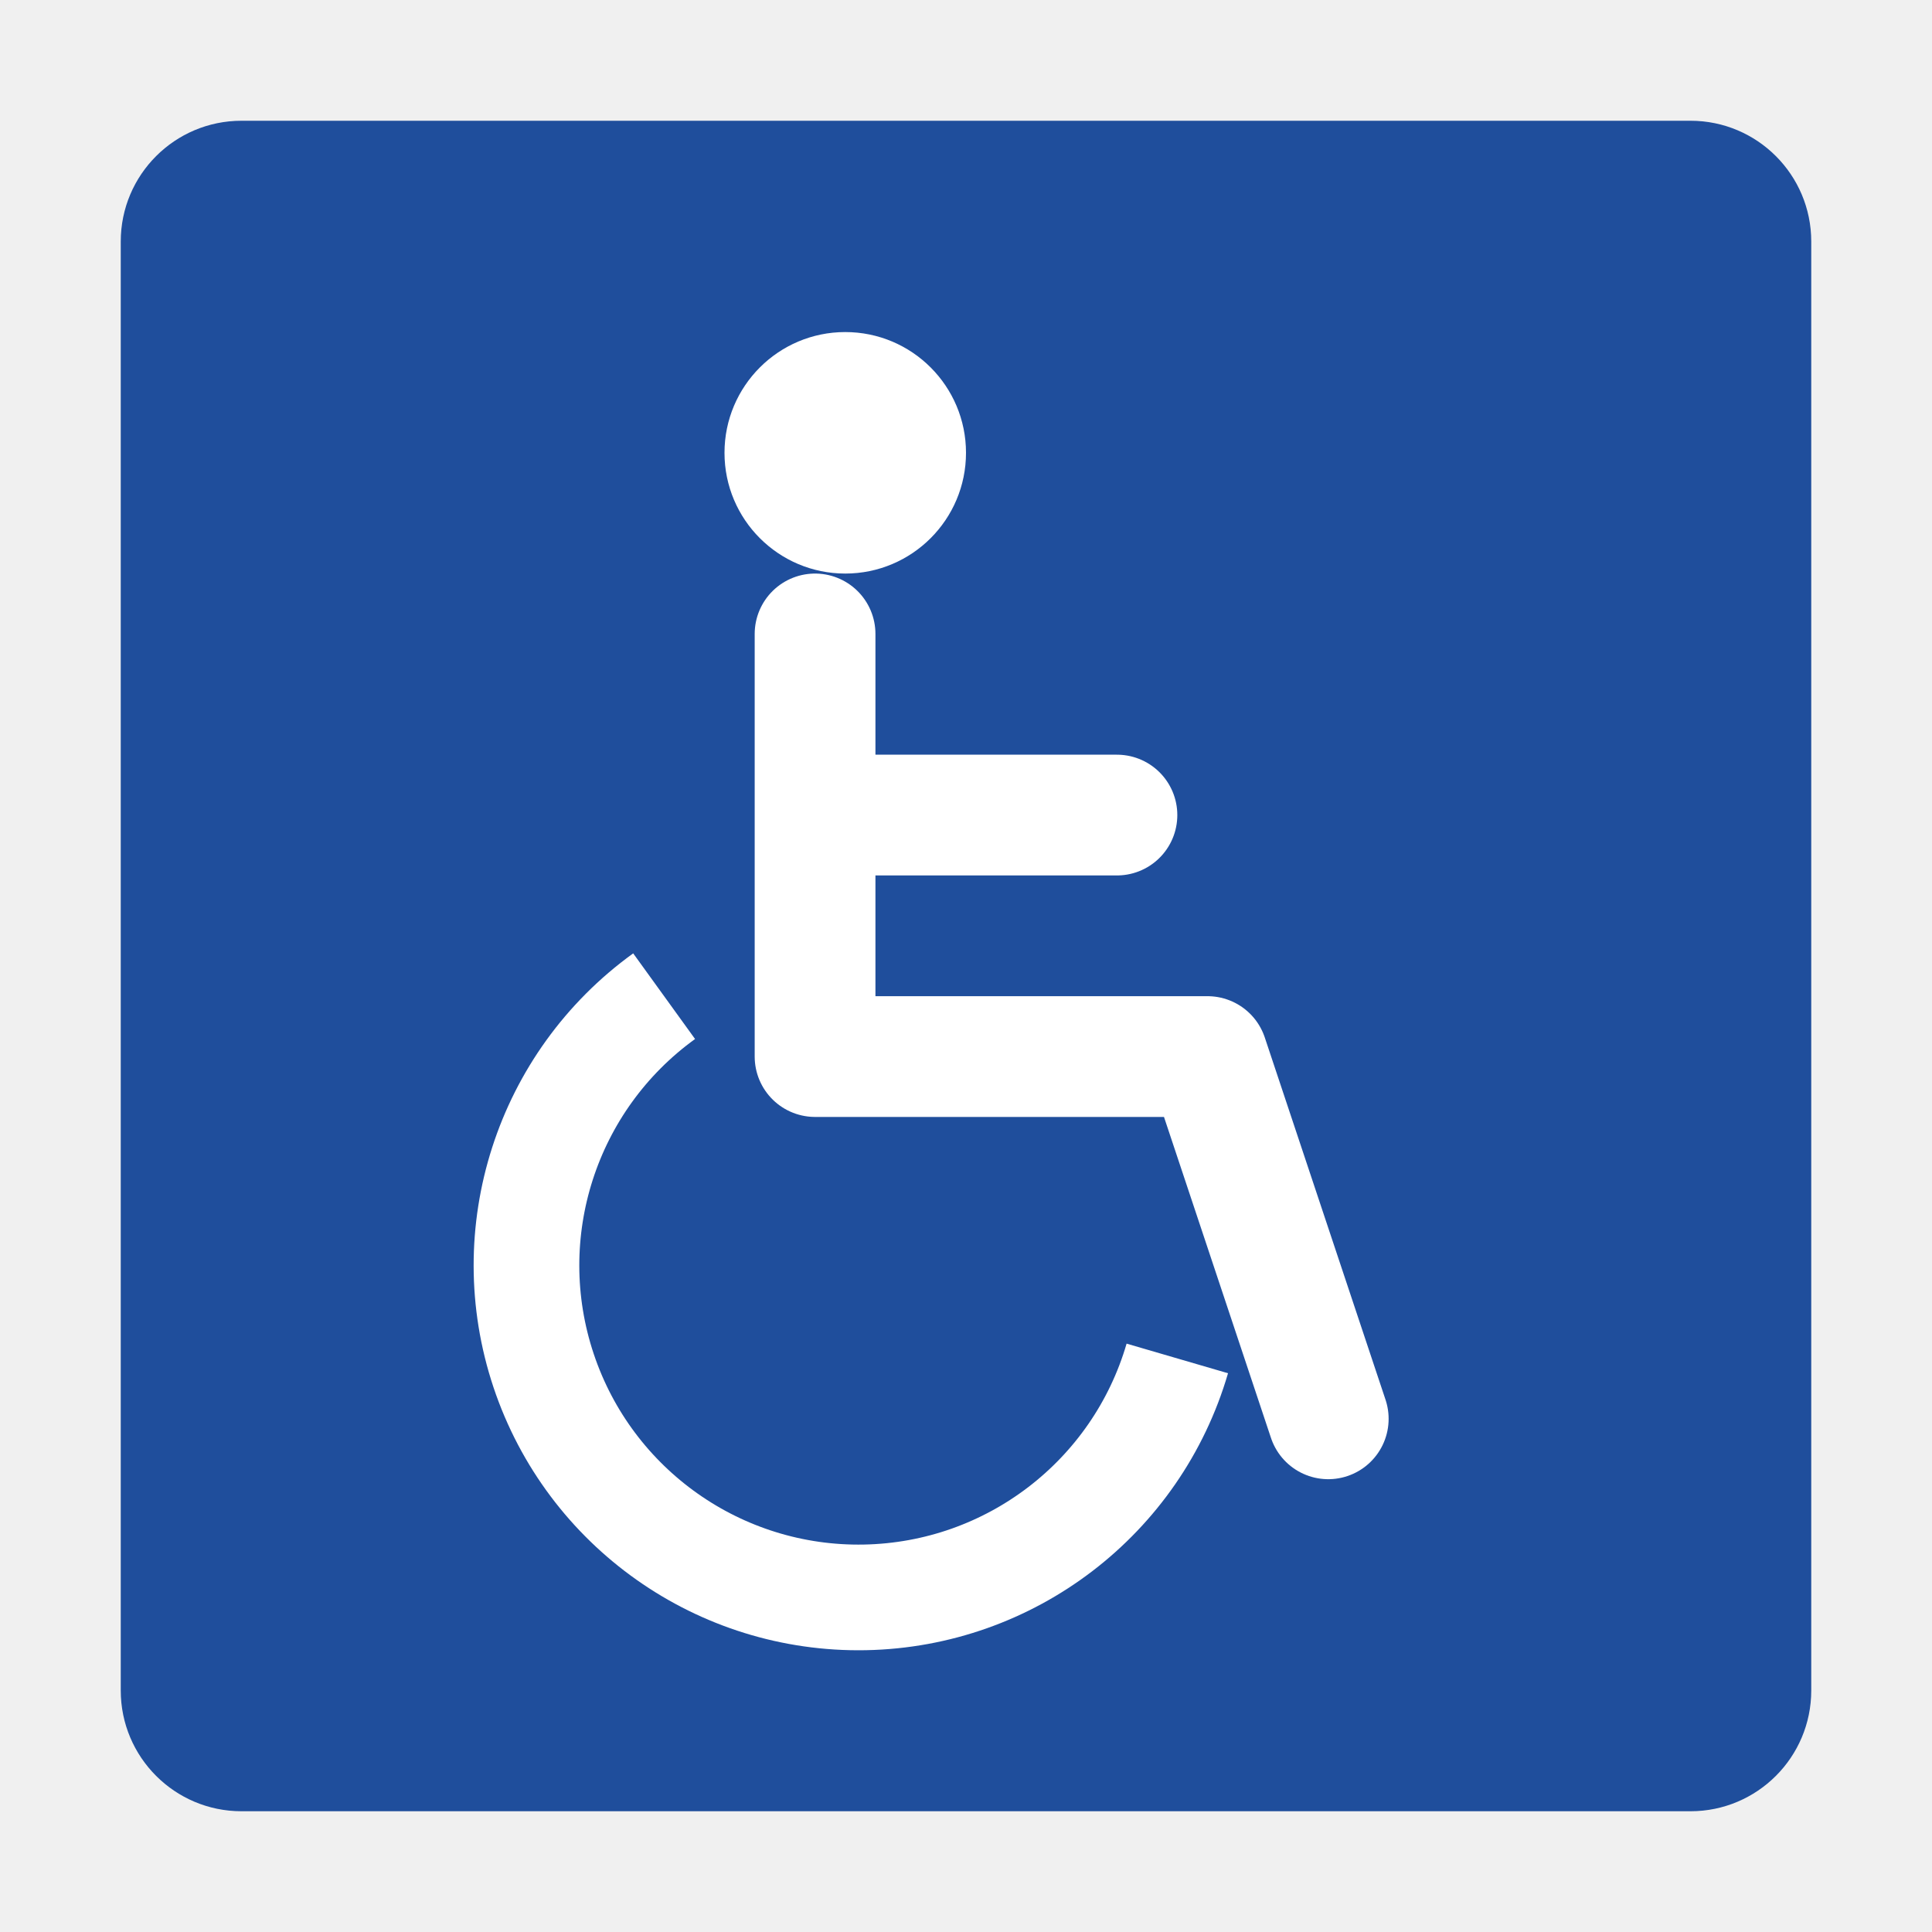
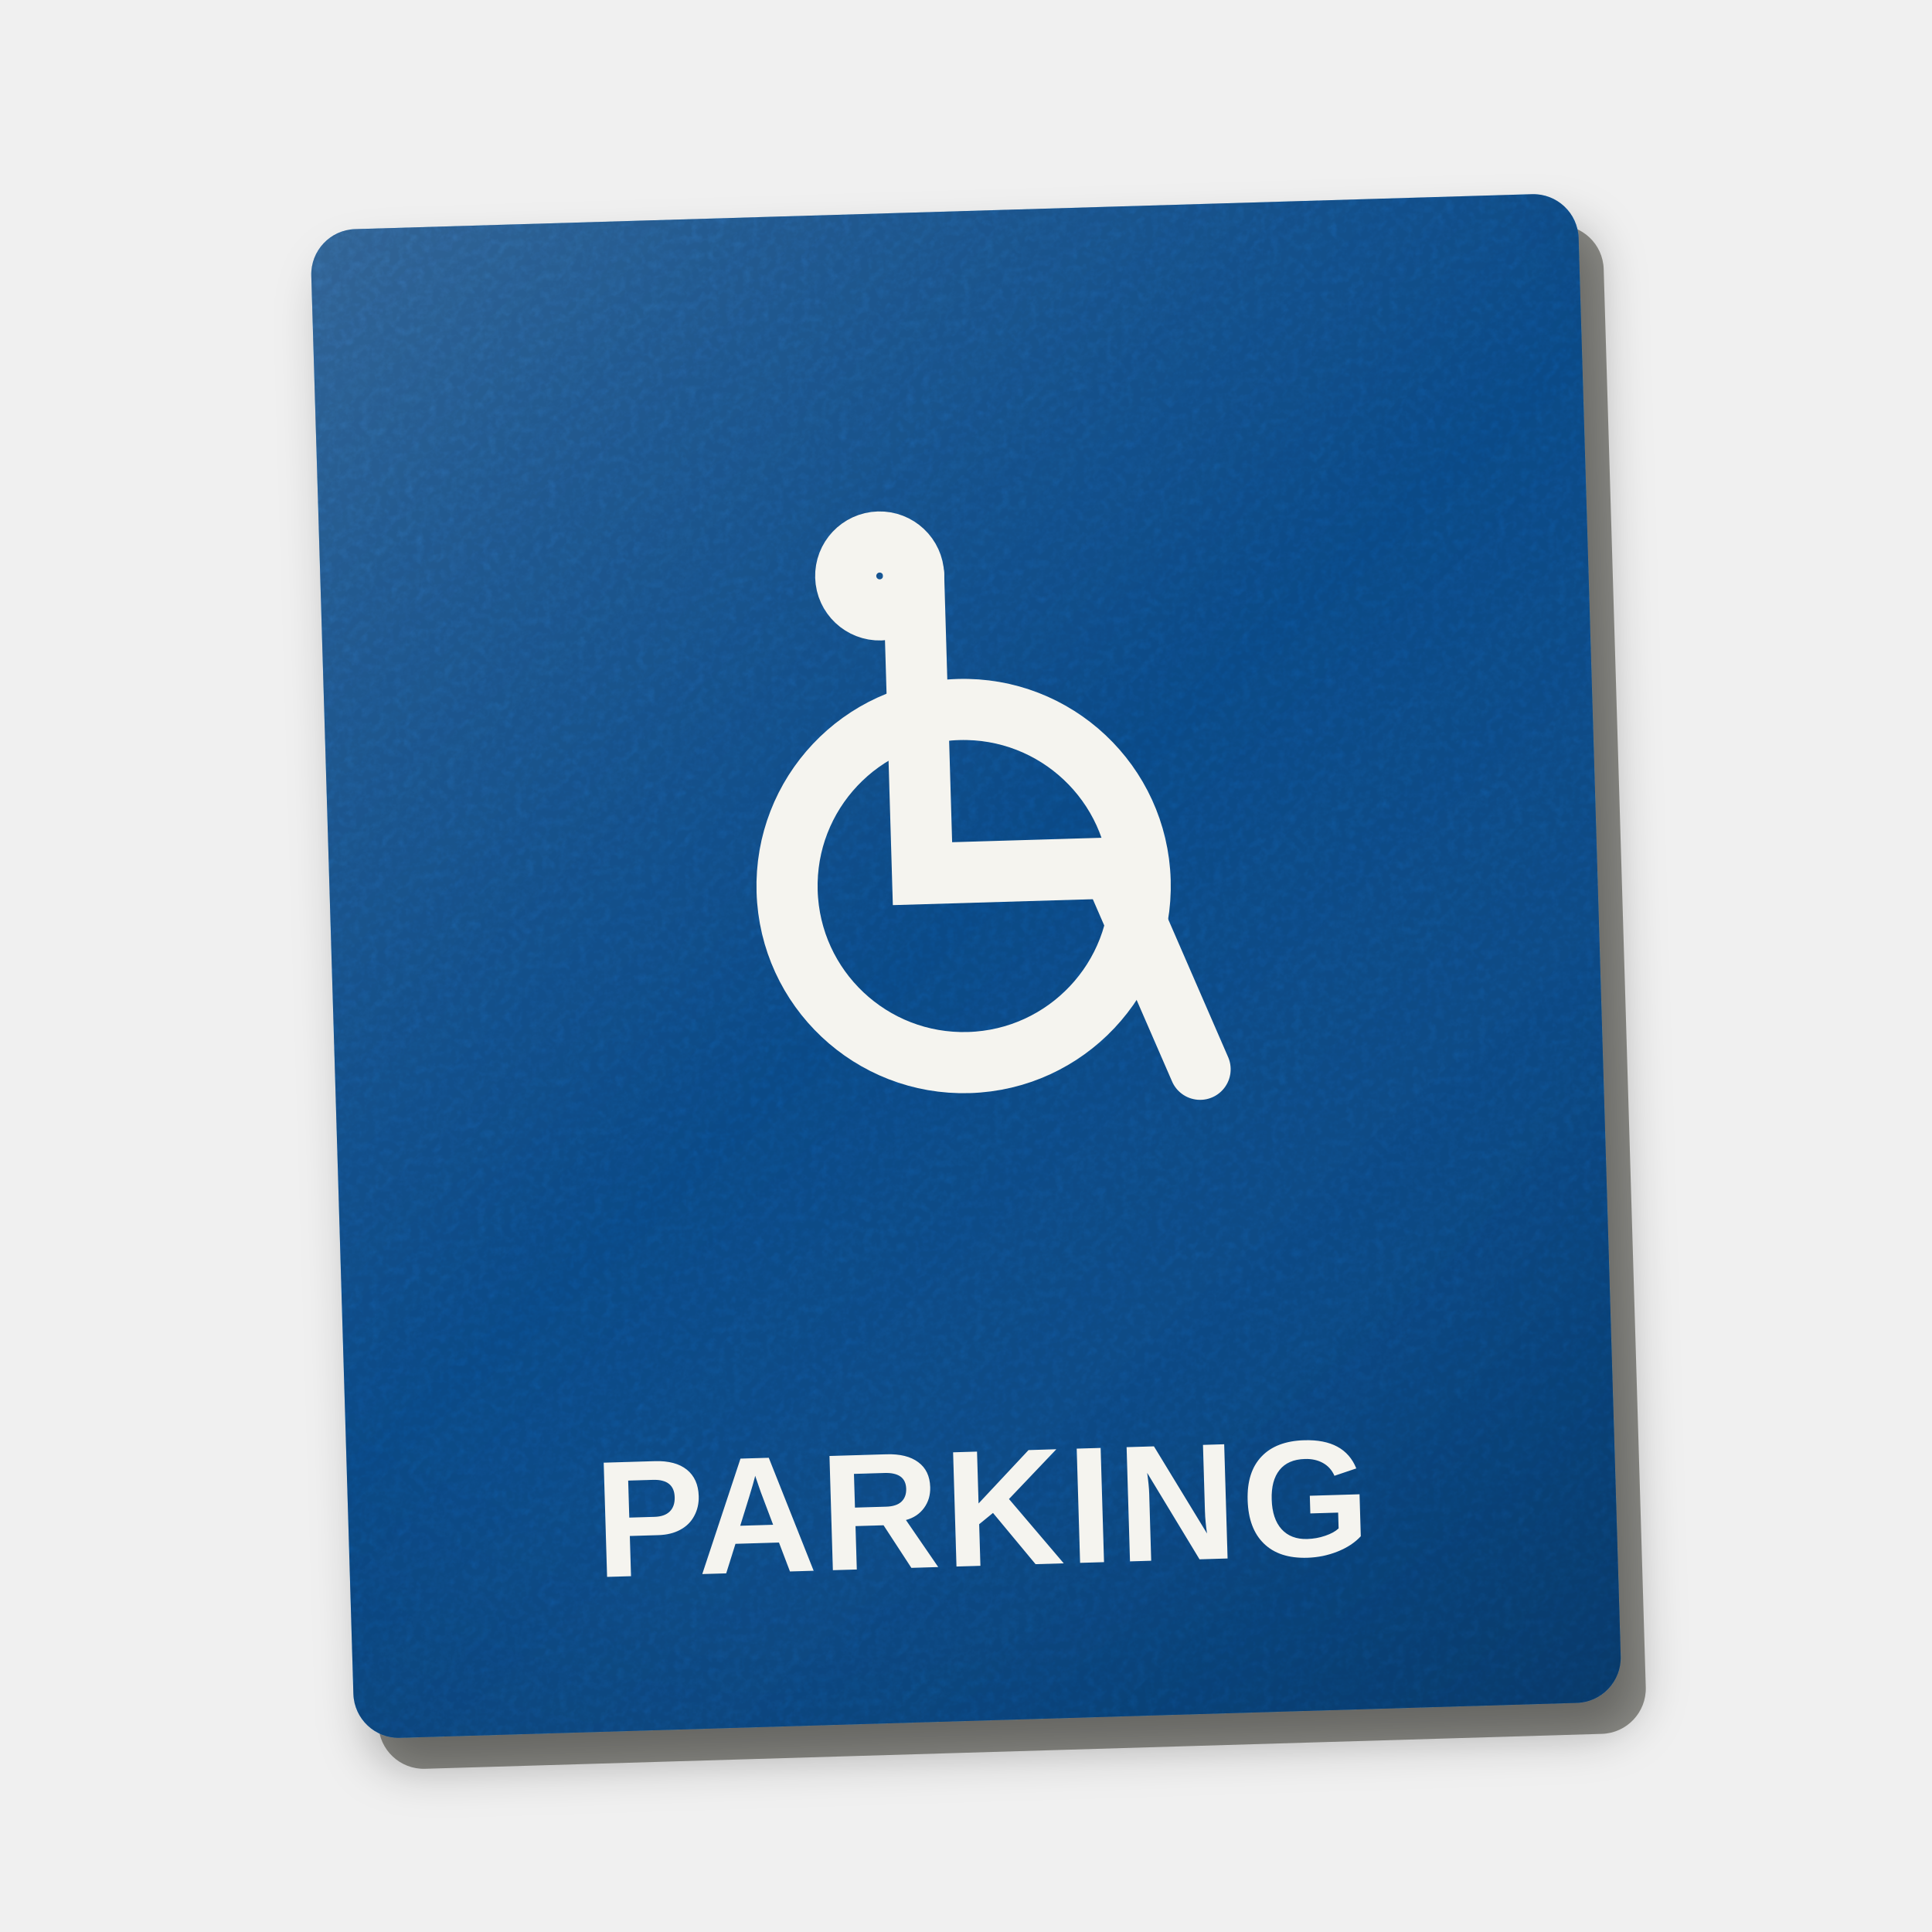
- <svg xmlns="http://www.w3.org/2000/svg" viewBox="0 0 128 128" width="256" height="256">
-   <rect x="8" y="8" width="112" height="112" rx="8" fill="#1F4E9C" />
-   <circle cx="56" cy="30" r="8" fill="#fff" />
-   <path d="M54 42 V70 H80 L88 94 M54 54 H74" fill="none" stroke="#fff" stroke-width="8" stroke-linecap="round" stroke-linejoin="round" />
-   <path d="M44 66 A22 22 0 1 0 78 90" fill="none" stroke="#fff" stroke-width="7" />
+ <svg xmlns="http://www.w3.org/2000/svg" viewBox="0 0 256 256" width="512" height="512">
+   <defs>
+     <linearGradient id="sheen" x1="0" y1="0" x2=".85" y2="1">
+       <stop offset="0" stop-color="#ffffff" stop-opacity=".30" />
+       <stop offset=".30" stop-color="#ffffff" stop-opacity=".10" />
+       <stop offset=".52" stop-color="#ffffff" stop-opacity="0" />
+       <stop offset=".80" stop-color="#000000" stop-opacity=".06" />
+       <stop offset="1" stop-color="#000000" stop-opacity=".16" />
+     </linearGradient>
+     <radialGradient id="vig" cx=".42" cy=".36" r=".78">
+       <stop offset=".55" stop-color="#000000" stop-opacity="0" />
+       <stop offset="1" stop-color="#000000" stop-opacity=".16" />
+     </radialGradient>
+     <filter id="grain" x="0" y="0" width="100%" height="100%">
+       <feTurbulence type="fractalNoise" baseFrequency=".9" numOctaves="3" stitchTiles="stitch" result="n" />
+       <feColorMatrix in="n" type="matrix" values="0 0 0 0 0 0 0 0 0 0 0 0 0 0 0 .6 .6 .6 0 0" />
+     </filter>
+     <filter id="lift" x="-14%" y="-14%" width="128%" height="128%">
+       <feDropShadow dx="2" dy="4" stdDeviation="3.2" flood-color="#000" flood-opacity=".30" />
+     </filter>
+   </defs>
+   <defs>
+     <clipPath id="face">
+       <rect x="44.0" y="28.0" width="168" height="200" rx="6" />
+     </clipPath>
+   </defs>
+   <g transform="rotate(-1.7 128 128)">
+     <g transform="translate(3.2 4.2)" fill="#8B8B85" opacity=".95">
+       <rect x="44.0" y="28.0" width="168" height="200" rx="6" />
+     </g>
+     <g filter="url(#lift)">
+       <rect x="44.0" y="28.0" width="168" height="200" rx="6" fill="#0B5AA5" />
+     </g>
+     <g clip-path="url(#face)">
+       <rect width="256" height="256" fill="url(#sheen)" />
+       <rect width="256" height="256" fill="url(#vig)" />
+       <rect width="256" height="256" filter="url(#grain)" opacity=".18" />
+       <g transform="translate(128 112) scale(0.9)" fill="none" stroke="#F5F4EF" stroke-width="9" stroke-linecap="round">
+         <circle cx="0" cy="6" r="26" />
+         <path d="M-6 -40 L-6 4 H22" />
+         <path d="M-6 -40 A5 5 0 1 1 -16 -40 A5 5 0 1 1 -6 -40" />
+         <path d="M22 4 L34 34" />
+       </g>
+       <text x="128" y="207.5" text-anchor="middle" font-family="'Highway Gothic','Arial Narrow','Liberation Sans Narrow','Helvetica Neue',Arial,sans-serif" font-size="22" font-weight="700" letter-spacing="0.5" fill="#F5F4EF" textLength="92" lengthAdjust="spacingAndGlyphs">PARKING</text>
+       <rect width="256" height="256" fill="none" stroke="#000" stroke-opacity=".22" stroke-width="5" />
+     </g>
+   </g>
</svg>
